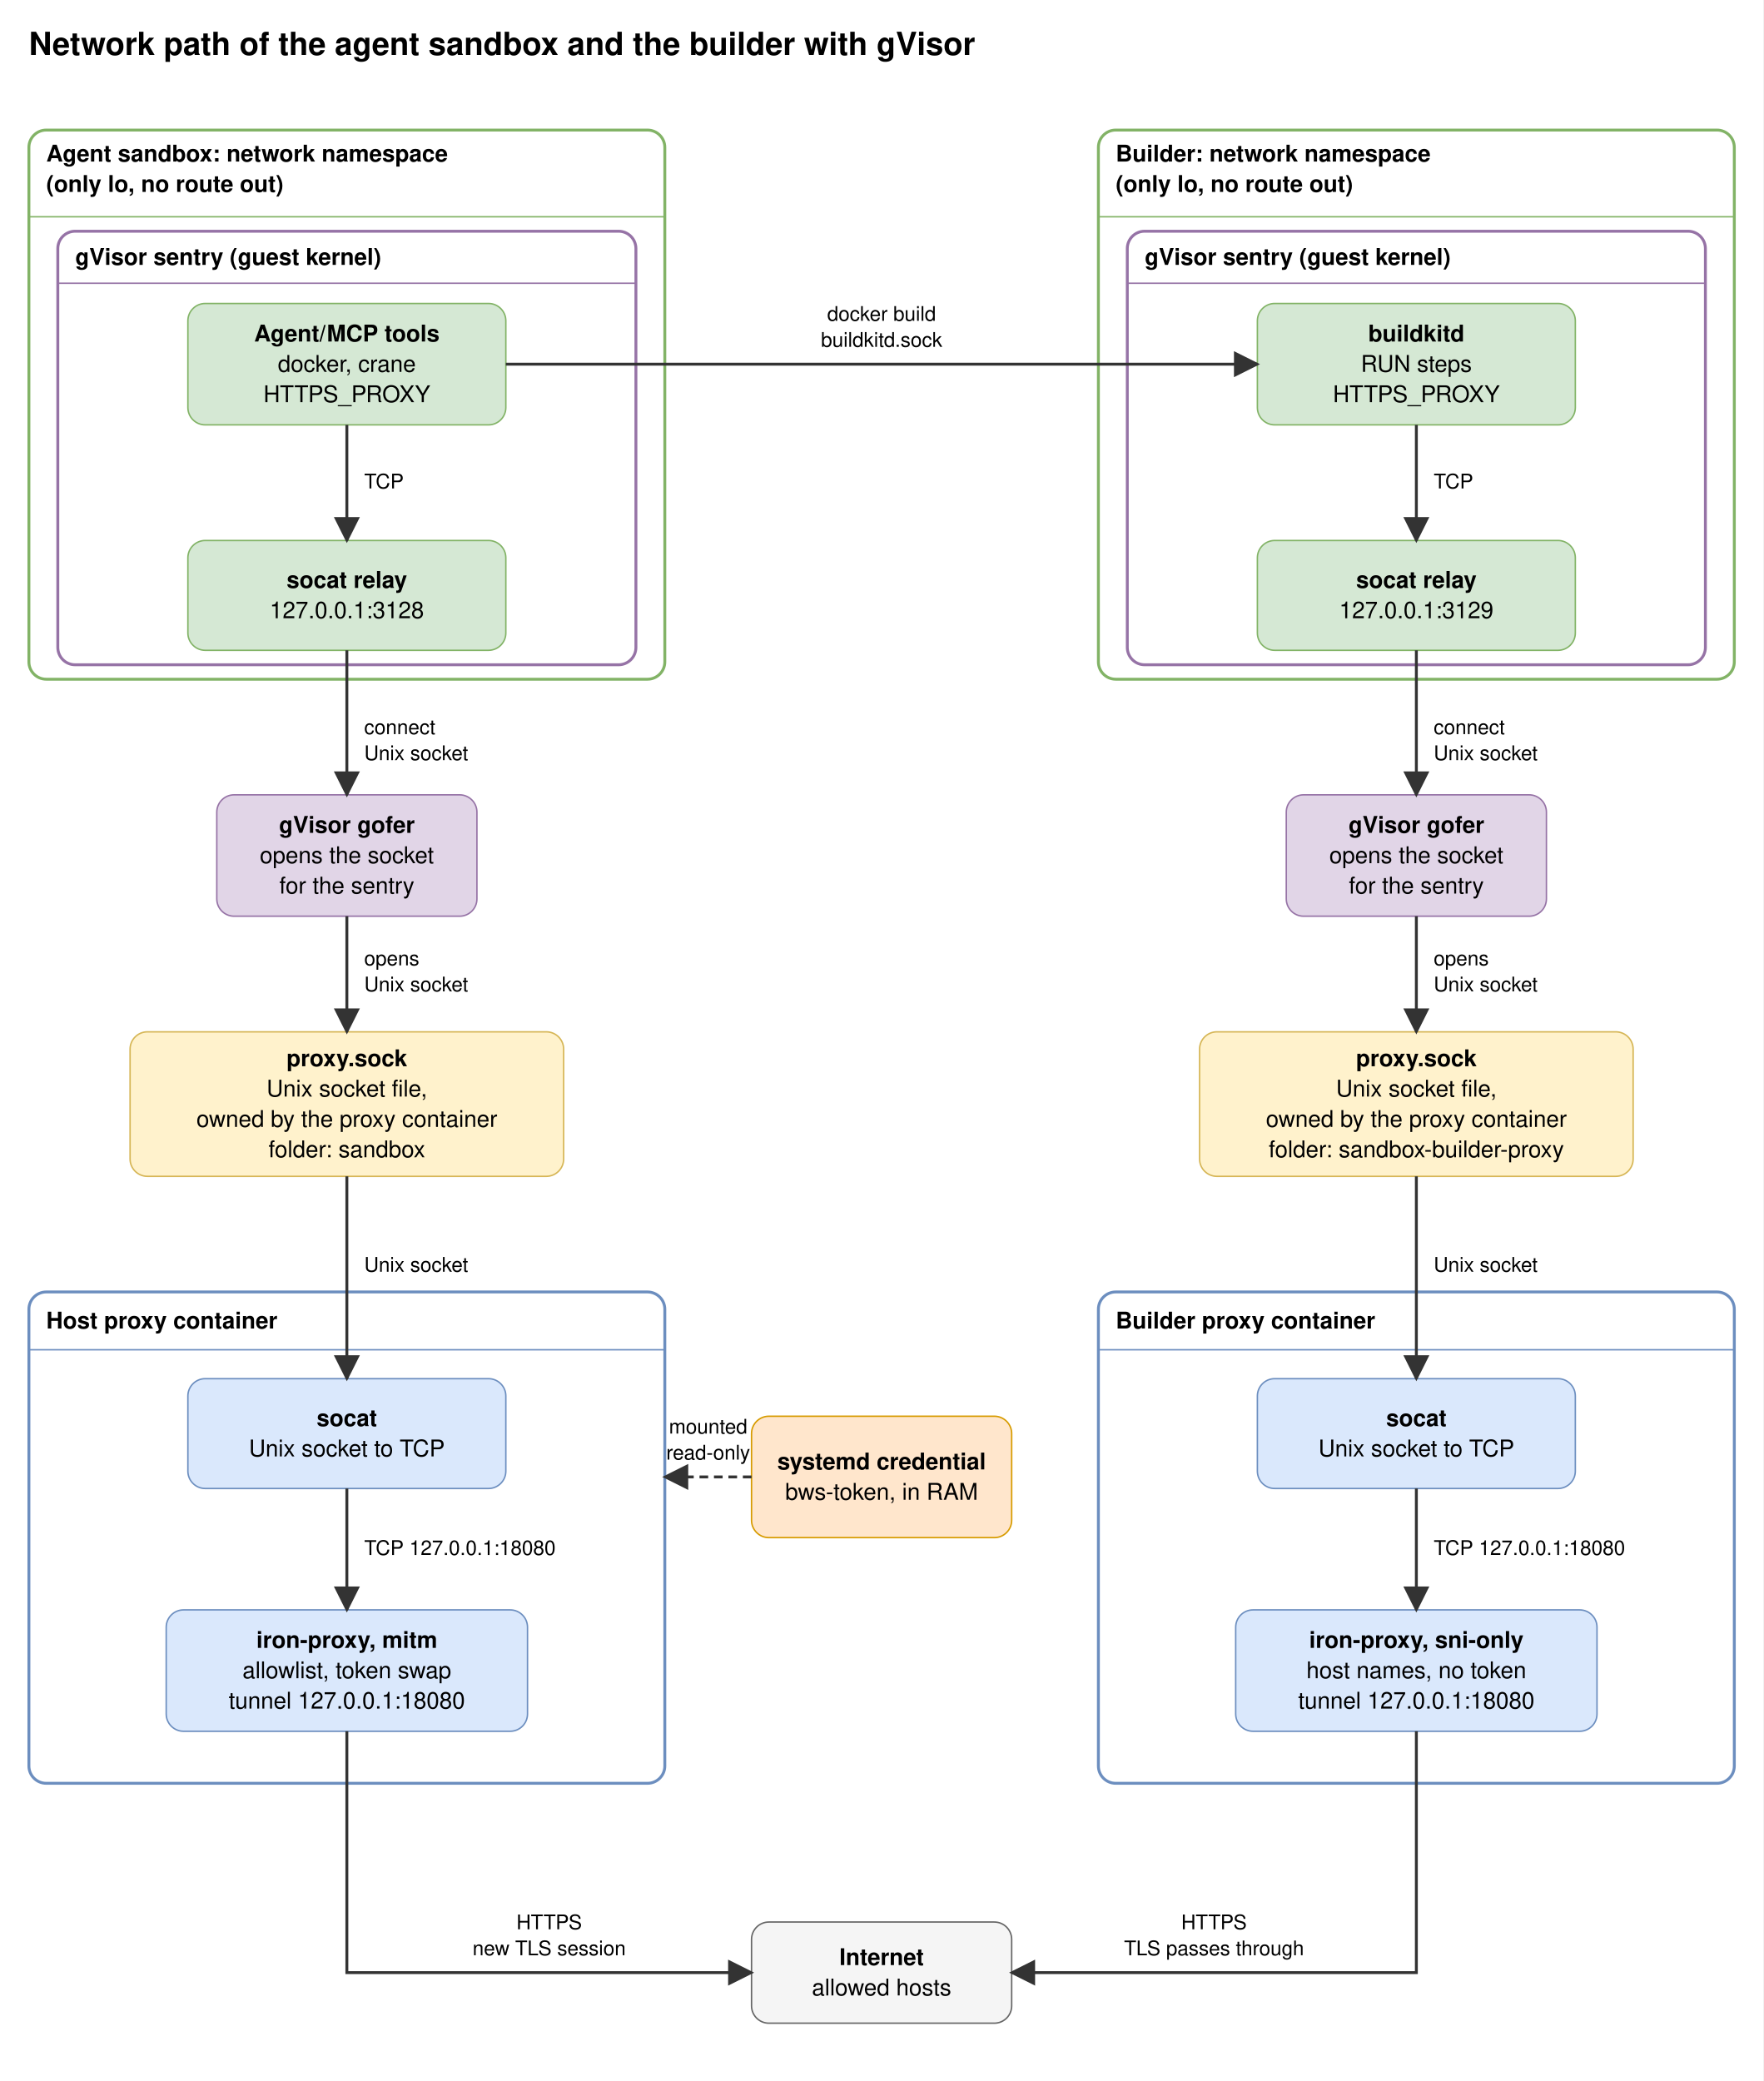
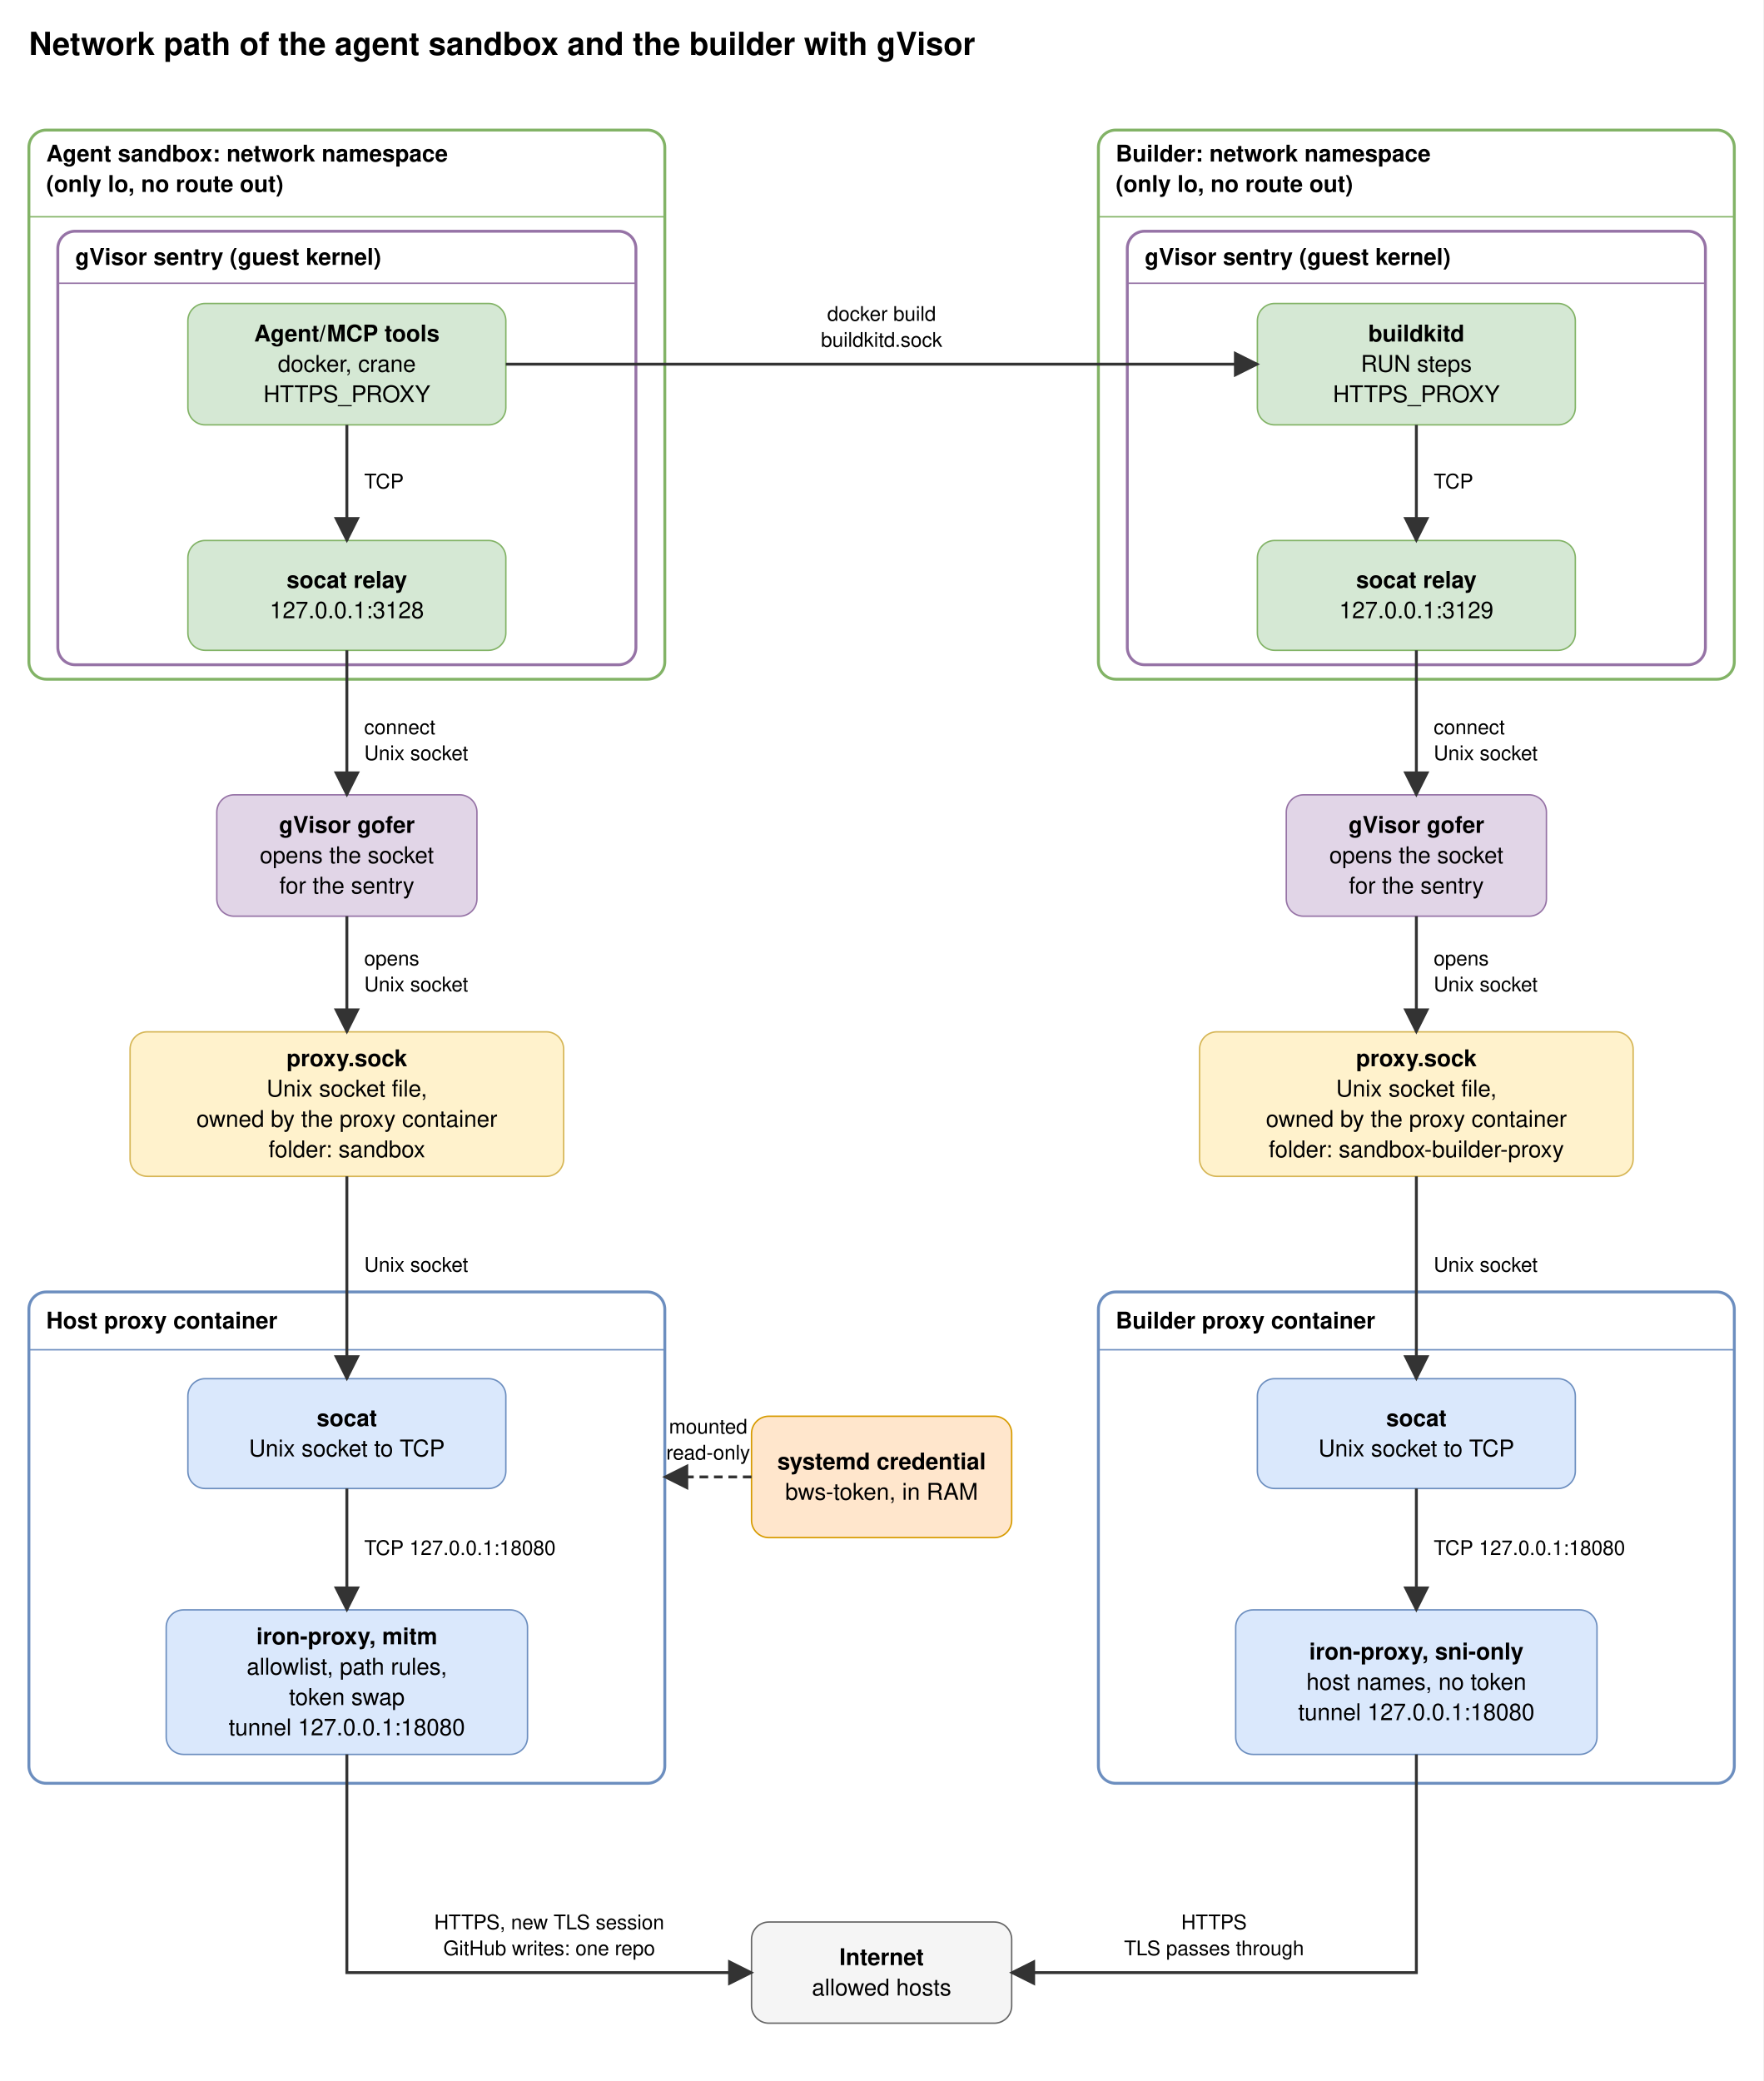
<svg xmlns="http://www.w3.org/2000/svg" version="1.1" width="1220" height="1440" viewBox="0 0 1220 1440" font-family="Helvetica, Arial, sans-serif">
  <defs>
    <marker id="a" viewBox="0 0 10 10" refX="9" refY="5" markerWidth="9" markerHeight="9" orient="auto">
      <path d="M0,0 L10,5 L0,10 z" fill="#333333" />
    </marker>
    <marker id="s" viewBox="0 0 10 10" refX="1" refY="5" markerWidth="9" markerHeight="9" orient="auto">
      <path d="M10,0 L0,5 L10,10 z" fill="#333333" />
    </marker>
  </defs>
  <rect x="0" y="0" width="1220" height="1440" fill="#ffffff" />
  <text x="20" y="38" font-size="22" font-weight="bold" fill="#000000">Network path of the agent sandbox and the builder with gVisor</text>
  <rect x="20" y="90" width="440" height="380" rx="12" fill="#ffffff" stroke="#82b366" stroke-width="2" />
  <line x1="20" y1="150" x2="460" y2="150" stroke="#82b366" stroke-width="1" />
  <g font-size="16" text-anchor="start" fill="#000000" font-weight="bold">
    <text x="32" y="111.8">Agent sandbox: network namespace</text>
    <text x="32" y="132.8">(only lo, no route out)</text>
  </g>
  <rect x="40" y="160" width="400" height="300" rx="12" fill="#ffffff" stroke="#9673a6" stroke-width="2" />
  <line x1="40" y1="196" x2="440" y2="196" stroke="#9673a6" stroke-width="1" />
  <g font-size="16" text-anchor="start" fill="#000000" font-weight="bold">
    <text x="52" y="183.3">gVisor sentry (guest kernel)</text>
  </g>
  <rect x="130" y="210" width="220" height="84" rx="12" fill="#d5e8d4" stroke="#82b366" stroke-width="1" />
  <g font-size="16" text-anchor="middle" fill="#000000">
    <text x="240" y="236.3" font-weight="bold">Agent/MCP tools</text>
    <text x="240" y="257.3">docker, crane</text>
    <text x="240" y="278.3">HTTPS_PROXY</text>
  </g>
  <rect x="130" y="374" width="220" height="76" rx="12" fill="#d5e8d4" stroke="#82b366" stroke-width="1" />
  <g font-size="16" text-anchor="middle" fill="#000000">
    <text x="240" y="406.8" font-weight="bold">socat relay</text>
    <text x="240" y="427.8">127.0.0.1:3128</text>
  </g>
  <rect x="150" y="550" width="180" height="84" rx="12" fill="#e1d5e7" stroke="#9673a6" stroke-width="1" />
  <g font-size="16" text-anchor="middle" fill="#000000">
    <text x="240" y="576.3" font-weight="bold">gVisor gofer</text>
    <text x="240" y="597.3">opens the socket</text>
    <text x="240" y="618.3">for the sentry</text>
  </g>
  <rect x="90" y="714" width="300" height="100" rx="12" fill="#fff2cc" stroke="#d6b656" stroke-width="1" />
  <g font-size="16" text-anchor="middle" fill="#000000">
    <text x="240" y="737.8" font-weight="bold">proxy.sock</text>
    <text x="240" y="758.8">Unix socket file,</text>
    <text x="240" y="779.8">owned by the proxy container</text>
    <text x="240" y="800.8">folder: sandbox</text>
  </g>
  <rect x="20" y="894" width="440" height="340" rx="12" fill="#ffffff" stroke="#6c8ebf" stroke-width="2" />
  <line x1="20" y1="934" x2="460" y2="934" stroke="#6c8ebf" stroke-width="1" />
  <g font-size="16" text-anchor="start" fill="#000000" font-weight="bold">
    <text x="32" y="919.3">Host proxy container</text>
  </g>
  <rect x="130" y="954" width="220" height="76" rx="12" fill="#dae8fc" stroke="#6c8ebf" stroke-width="1" />
  <g font-size="16" text-anchor="middle" fill="#000000">
    <text x="240" y="986.8" font-weight="bold">socat</text>
    <text x="240" y="1007.8">Unix socket to TCP</text>
  </g>
-   <rect x="115" y="1114" width="250" height="84" rx="12" fill="#dae8fc" stroke="#6c8ebf" stroke-width="1" />
+   <rect x="115" y="1114" width="250" height="100" rx="12" fill="#dae8fc" stroke="#6c8ebf" stroke-width="1" />
  <g font-size="16" text-anchor="middle" fill="#000000">
-     <text x="240" y="1140.3" font-weight="bold">iron-proxy, mitm</text>
-     <text x="240" y="1161.3">allowlist, token swap</text>
-     <text x="240" y="1182.3">tunnel 127.0.0.1:18080</text>
+     <text x="240" y="1137.8" font-weight="bold">iron-proxy, mitm</text>
+     <text x="240" y="1158.8">allowlist, path rules,</text>
+     <text x="240" y="1179.8">token swap</text>
+     <text x="240" y="1200.8">tunnel 127.0.0.1:18080</text>
  </g>
  <rect x="760" y="90" width="440" height="380" rx="12" fill="#ffffff" stroke="#82b366" stroke-width="2" />
  <line x1="760" y1="150" x2="1200" y2="150" stroke="#82b366" stroke-width="1" />
  <g font-size="16" text-anchor="start" fill="#000000" font-weight="bold">
    <text x="772" y="111.8">Builder: network namespace</text>
    <text x="772" y="132.8">(only lo, no route out)</text>
  </g>
  <rect x="780" y="160" width="400" height="300" rx="12" fill="#ffffff" stroke="#9673a6" stroke-width="2" />
  <line x1="780" y1="196" x2="1180" y2="196" stroke="#9673a6" stroke-width="1" />
  <g font-size="16" text-anchor="start" fill="#000000" font-weight="bold">
    <text x="792" y="183.3">gVisor sentry (guest kernel)</text>
  </g>
  <rect x="870" y="210" width="220" height="84" rx="12" fill="#d5e8d4" stroke="#82b366" stroke-width="1" />
  <g font-size="16" text-anchor="middle" fill="#000000">
    <text x="980" y="236.3" font-weight="bold">buildkitd</text>
    <text x="980" y="257.3">RUN steps</text>
    <text x="980" y="278.3">HTTPS_PROXY</text>
  </g>
  <rect x="870" y="374" width="220" height="76" rx="12" fill="#d5e8d4" stroke="#82b366" stroke-width="1" />
  <g font-size="16" text-anchor="middle" fill="#000000">
    <text x="980" y="406.8" font-weight="bold">socat relay</text>
    <text x="980" y="427.8">127.0.0.1:3129</text>
  </g>
  <rect x="890" y="550" width="180" height="84" rx="12" fill="#e1d5e7" stroke="#9673a6" stroke-width="1" />
  <g font-size="16" text-anchor="middle" fill="#000000">
    <text x="980" y="576.3" font-weight="bold">gVisor gofer</text>
    <text x="980" y="597.3">opens the socket</text>
    <text x="980" y="618.3">for the sentry</text>
  </g>
  <rect x="830" y="714" width="300" height="100" rx="12" fill="#fff2cc" stroke="#d6b656" stroke-width="1" />
  <g font-size="16" text-anchor="middle" fill="#000000">
    <text x="980" y="737.8" font-weight="bold">proxy.sock</text>
    <text x="980" y="758.8">Unix socket file,</text>
    <text x="980" y="779.8">owned by the proxy container</text>
    <text x="980" y="800.8">folder: sandbox-builder-proxy</text>
  </g>
  <rect x="760" y="894" width="440" height="340" rx="12" fill="#ffffff" stroke="#6c8ebf" stroke-width="2" />
  <line x1="760" y1="934" x2="1200" y2="934" stroke="#6c8ebf" stroke-width="1" />
  <g font-size="16" text-anchor="start" fill="#000000" font-weight="bold">
    <text x="772" y="919.3">Builder proxy container</text>
  </g>
  <rect x="870" y="954" width="220" height="76" rx="12" fill="#dae8fc" stroke="#6c8ebf" stroke-width="1" />
  <g font-size="16" text-anchor="middle" fill="#000000">
    <text x="980" y="986.8" font-weight="bold">socat</text>
    <text x="980" y="1007.8">Unix socket to TCP</text>
  </g>
-   <rect x="855" y="1114" width="250" height="84" rx="12" fill="#dae8fc" stroke="#6c8ebf" stroke-width="1" />
+   <rect x="855" y="1114" width="250" height="100" rx="12" fill="#dae8fc" stroke="#6c8ebf" stroke-width="1" />
  <g font-size="16" text-anchor="middle" fill="#000000">
-     <text x="980" y="1140.3" font-weight="bold">iron-proxy, sni-only</text>
-     <text x="980" y="1161.3">host names, no token</text>
-     <text x="980" y="1182.3">tunnel 127.0.0.1:18080</text>
+     <text x="980" y="1148.3" font-weight="bold">iron-proxy, sni-only</text>
+     <text x="980" y="1169.3">host names, no token</text>
+     <text x="980" y="1190.3">tunnel 127.0.0.1:18080</text>
  </g>
  <rect x="520" y="980" width="180" height="84" rx="12" fill="#ffe6cc" stroke="#d79b00" stroke-width="1" />
  <g font-size="16" text-anchor="middle" fill="#000000">
    <text x="610" y="1016.8" font-weight="bold">systemd credential</text>
    <text x="610" y="1037.8">bws-token, in RAM</text>
  </g>
  <rect x="520" y="1330" width="180" height="70" rx="12" fill="#f5f5f5" stroke="#666666" stroke-width="1" />
  <g font-size="16" text-anchor="middle" fill="#000000">
    <text x="610" y="1359.8" font-weight="bold">Internet</text>
    <text x="610" y="1380.8">allowed hosts</text>
  </g>
  <path d="M240,294 L240,374" fill="none" stroke="#333333" stroke-width="2" marker-end="url(#a)" />
  <path d="M240,450 L240,550" fill="none" stroke="#333333" stroke-width="2" marker-end="url(#a)" />
  <path d="M240,634 L240,714" fill="none" stroke="#333333" stroke-width="2" marker-end="url(#a)" />
  <path d="M240,814 L240,954" fill="none" stroke="#333333" stroke-width="2" marker-end="url(#a)" />
  <path d="M240,1030 L240,1114" fill="none" stroke="#333333" stroke-width="2" marker-end="url(#a)" />
  <path d="M980,294 L980,374" fill="none" stroke="#333333" stroke-width="2" marker-end="url(#a)" />
  <path d="M980,450 L980,550" fill="none" stroke="#333333" stroke-width="2" marker-end="url(#a)" />
  <path d="M980,634 L980,714" fill="none" stroke="#333333" stroke-width="2" marker-end="url(#a)" />
  <path d="M980,814 L980,954" fill="none" stroke="#333333" stroke-width="2" marker-end="url(#a)" />
  <path d="M980,1030 L980,1114" fill="none" stroke="#333333" stroke-width="2" marker-end="url(#a)" />
  <path d="M350,252 L870,252" fill="none" stroke="#333333" stroke-width="2" marker-end="url(#a)" />
  <path d="M520,1022 L460,1022" fill="none" stroke="#333333" stroke-width="2" stroke-dasharray="6,4" marker-end="url(#a)" />
-   <path d="M240,1198 L240,1365 L520,1365" fill="none" stroke="#333333" stroke-width="2" marker-end="url(#a)" />
-   <path d="M980,1198 L980,1365 L700,1365" fill="none" stroke="#333333" stroke-width="2" marker-end="url(#a)" />
+   <path d="M240,1214 L240,1365 L520,1365" fill="none" stroke="#333333" stroke-width="2" marker-end="url(#a)" />
+   <path d="M980,1214 L980,1365 L700,1365" fill="none" stroke="#333333" stroke-width="2" marker-end="url(#a)" />
  <text x="252" y="338" font-size="14" text-anchor="start" fill="#000000">TCP</text>
  <text x="252" y="508" font-size="14" text-anchor="start" fill="#000000">connect</text>
  <text x="252" y="526" font-size="14" text-anchor="start" fill="#000000">Unix socket</text>
  <text x="252" y="668" font-size="14" text-anchor="start" fill="#000000">opens</text>
  <text x="252" y="686" font-size="14" text-anchor="start" fill="#000000">Unix socket</text>
  <text x="252" y="880" font-size="14" text-anchor="start" fill="#000000">Unix socket</text>
  <text x="252" y="1076" font-size="14" text-anchor="start" fill="#000000">TCP 127.0.0.1:18080</text>
  <text x="992" y="338" font-size="14" text-anchor="start" fill="#000000">TCP</text>
  <text x="992" y="508" font-size="14" text-anchor="start" fill="#000000">connect</text>
  <text x="992" y="526" font-size="14" text-anchor="start" fill="#000000">Unix socket</text>
  <text x="992" y="668" font-size="14" text-anchor="start" fill="#000000">opens</text>
  <text x="992" y="686" font-size="14" text-anchor="start" fill="#000000">Unix socket</text>
  <text x="992" y="880" font-size="14" text-anchor="start" fill="#000000">Unix socket</text>
  <text x="992" y="1076" font-size="14" text-anchor="start" fill="#000000">TCP 127.0.0.1:18080</text>
  <text x="610" y="222" font-size="14" text-anchor="middle" fill="#000000">docker build</text>
  <text x="610" y="240" font-size="14" text-anchor="middle" fill="#000000">buildkitd.sock</text>
  <text x="490" y="992" font-size="14" text-anchor="middle" fill="#000000">mounted</text>
  <text x="490" y="1010" font-size="14" text-anchor="middle" fill="#000000">read-only</text>
-   <text x="380" y="1335" font-size="14" text-anchor="middle" fill="#000000">HTTPS</text>
-   <text x="380" y="1353" font-size="14" text-anchor="middle" fill="#000000">new TLS session</text>
+   <text x="380" y="1335" font-size="14" text-anchor="middle" fill="#000000">HTTPS, new TLS session</text>
+   <text x="380" y="1353" font-size="14" text-anchor="middle" fill="#000000">GitHub writes: one repo</text>
  <text x="840" y="1335" font-size="14" text-anchor="middle" fill="#000000">HTTPS</text>
  <text x="840" y="1353" font-size="14" text-anchor="middle" fill="#000000">TLS passes through</text>
</svg>
